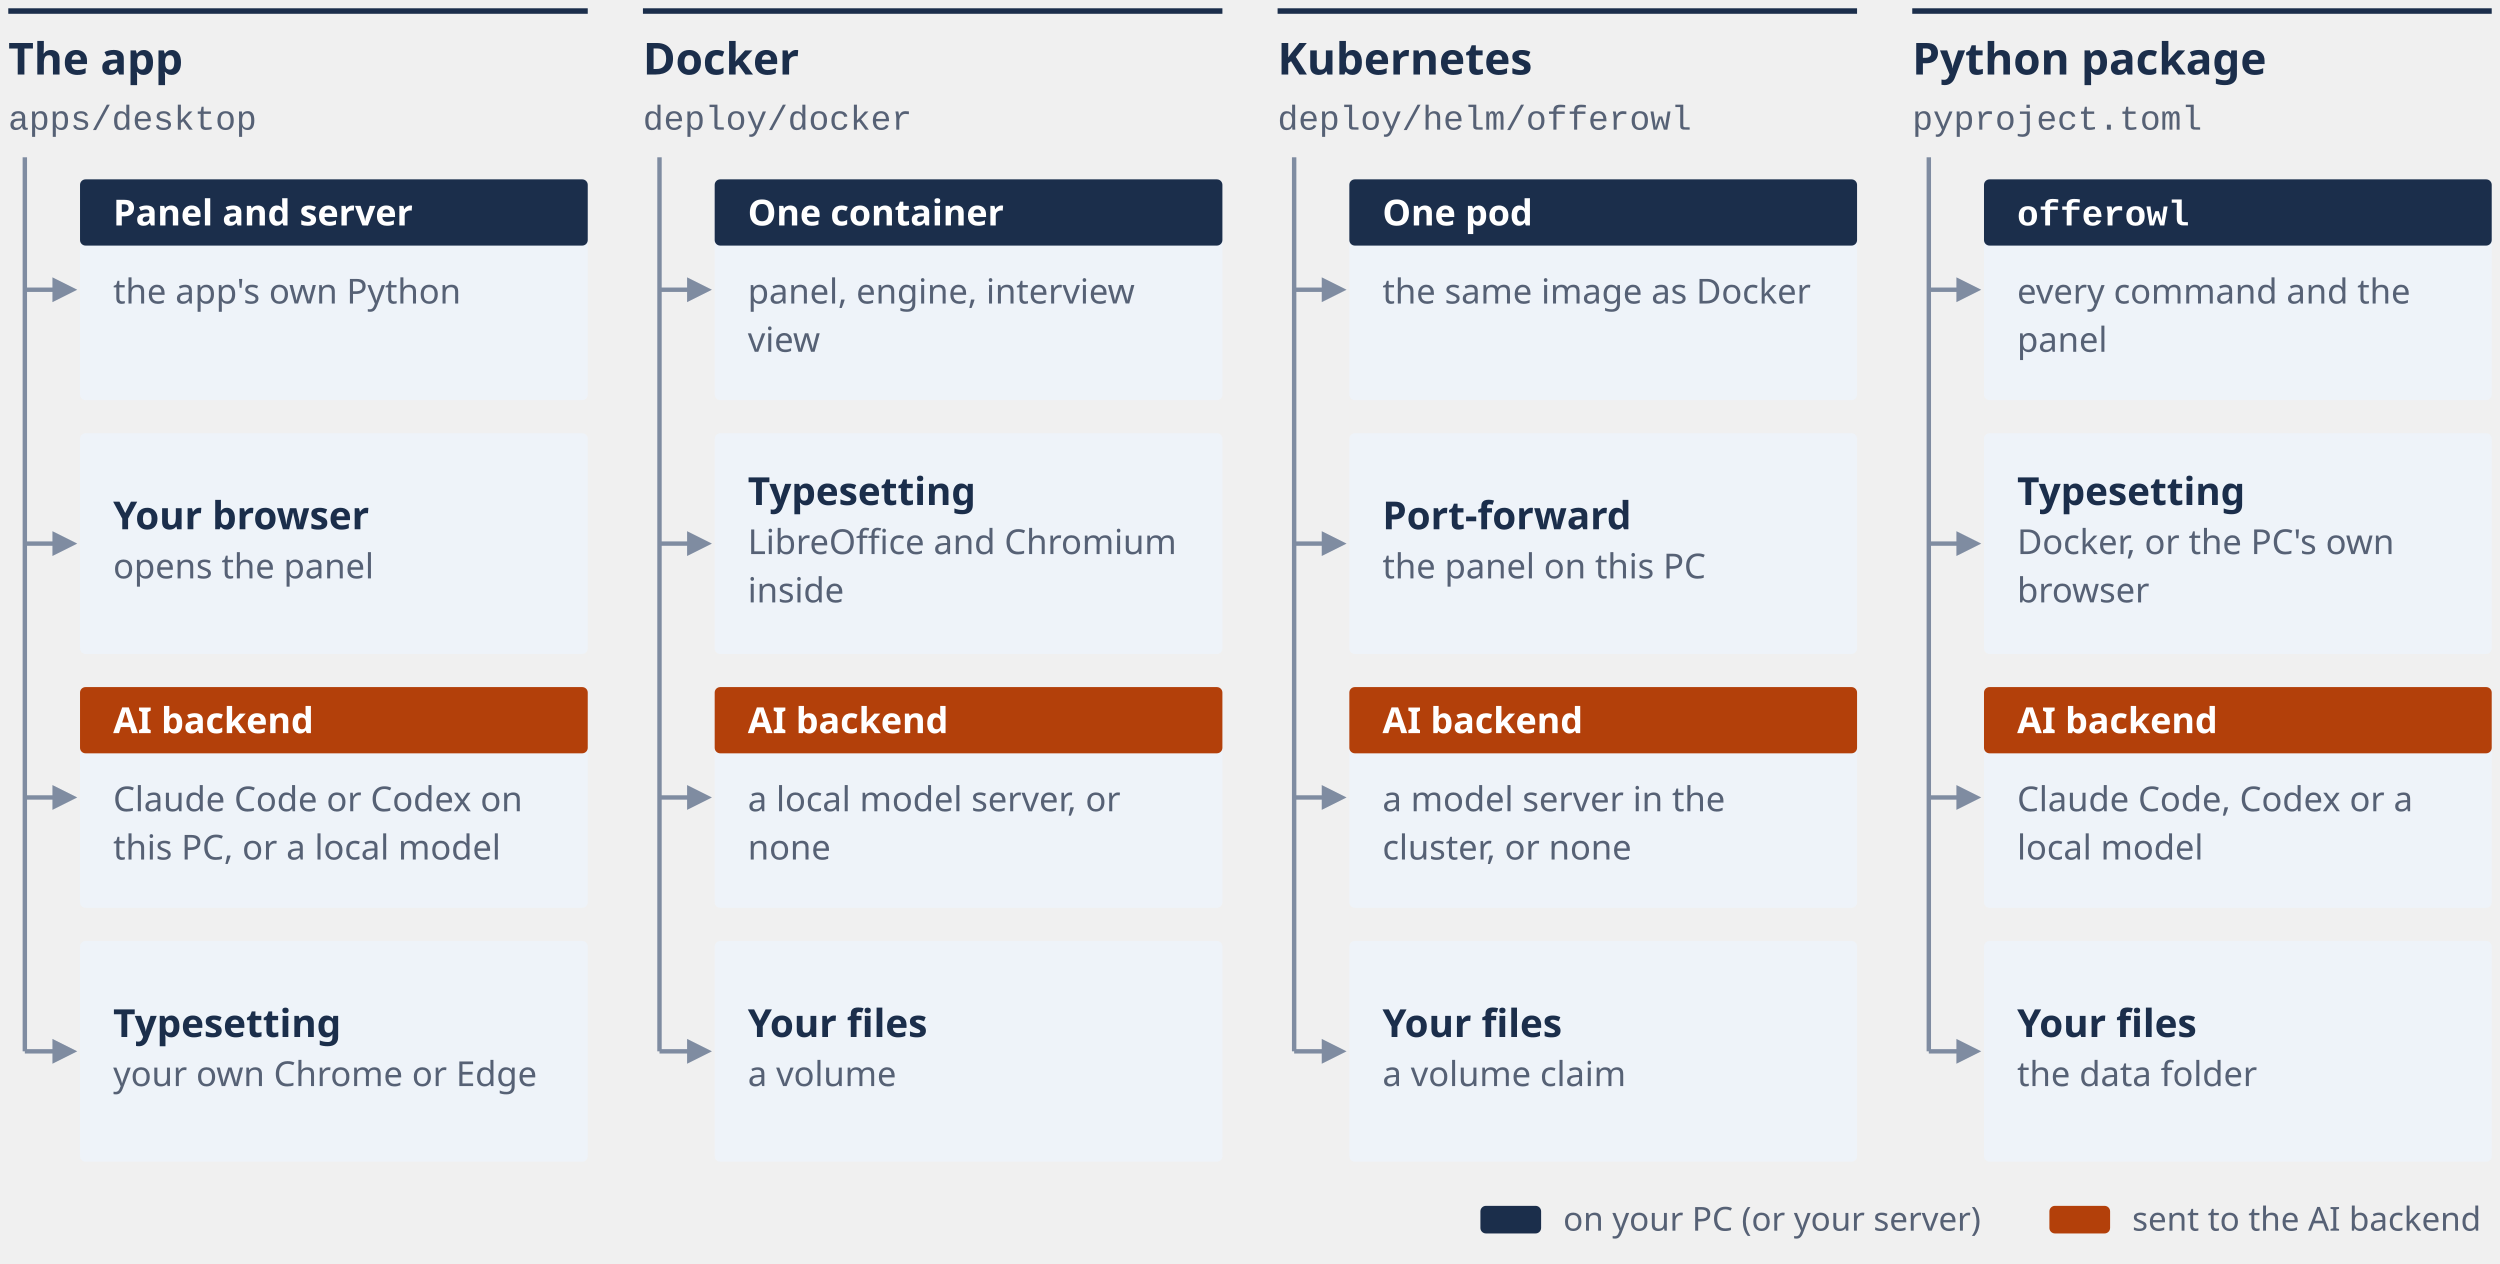
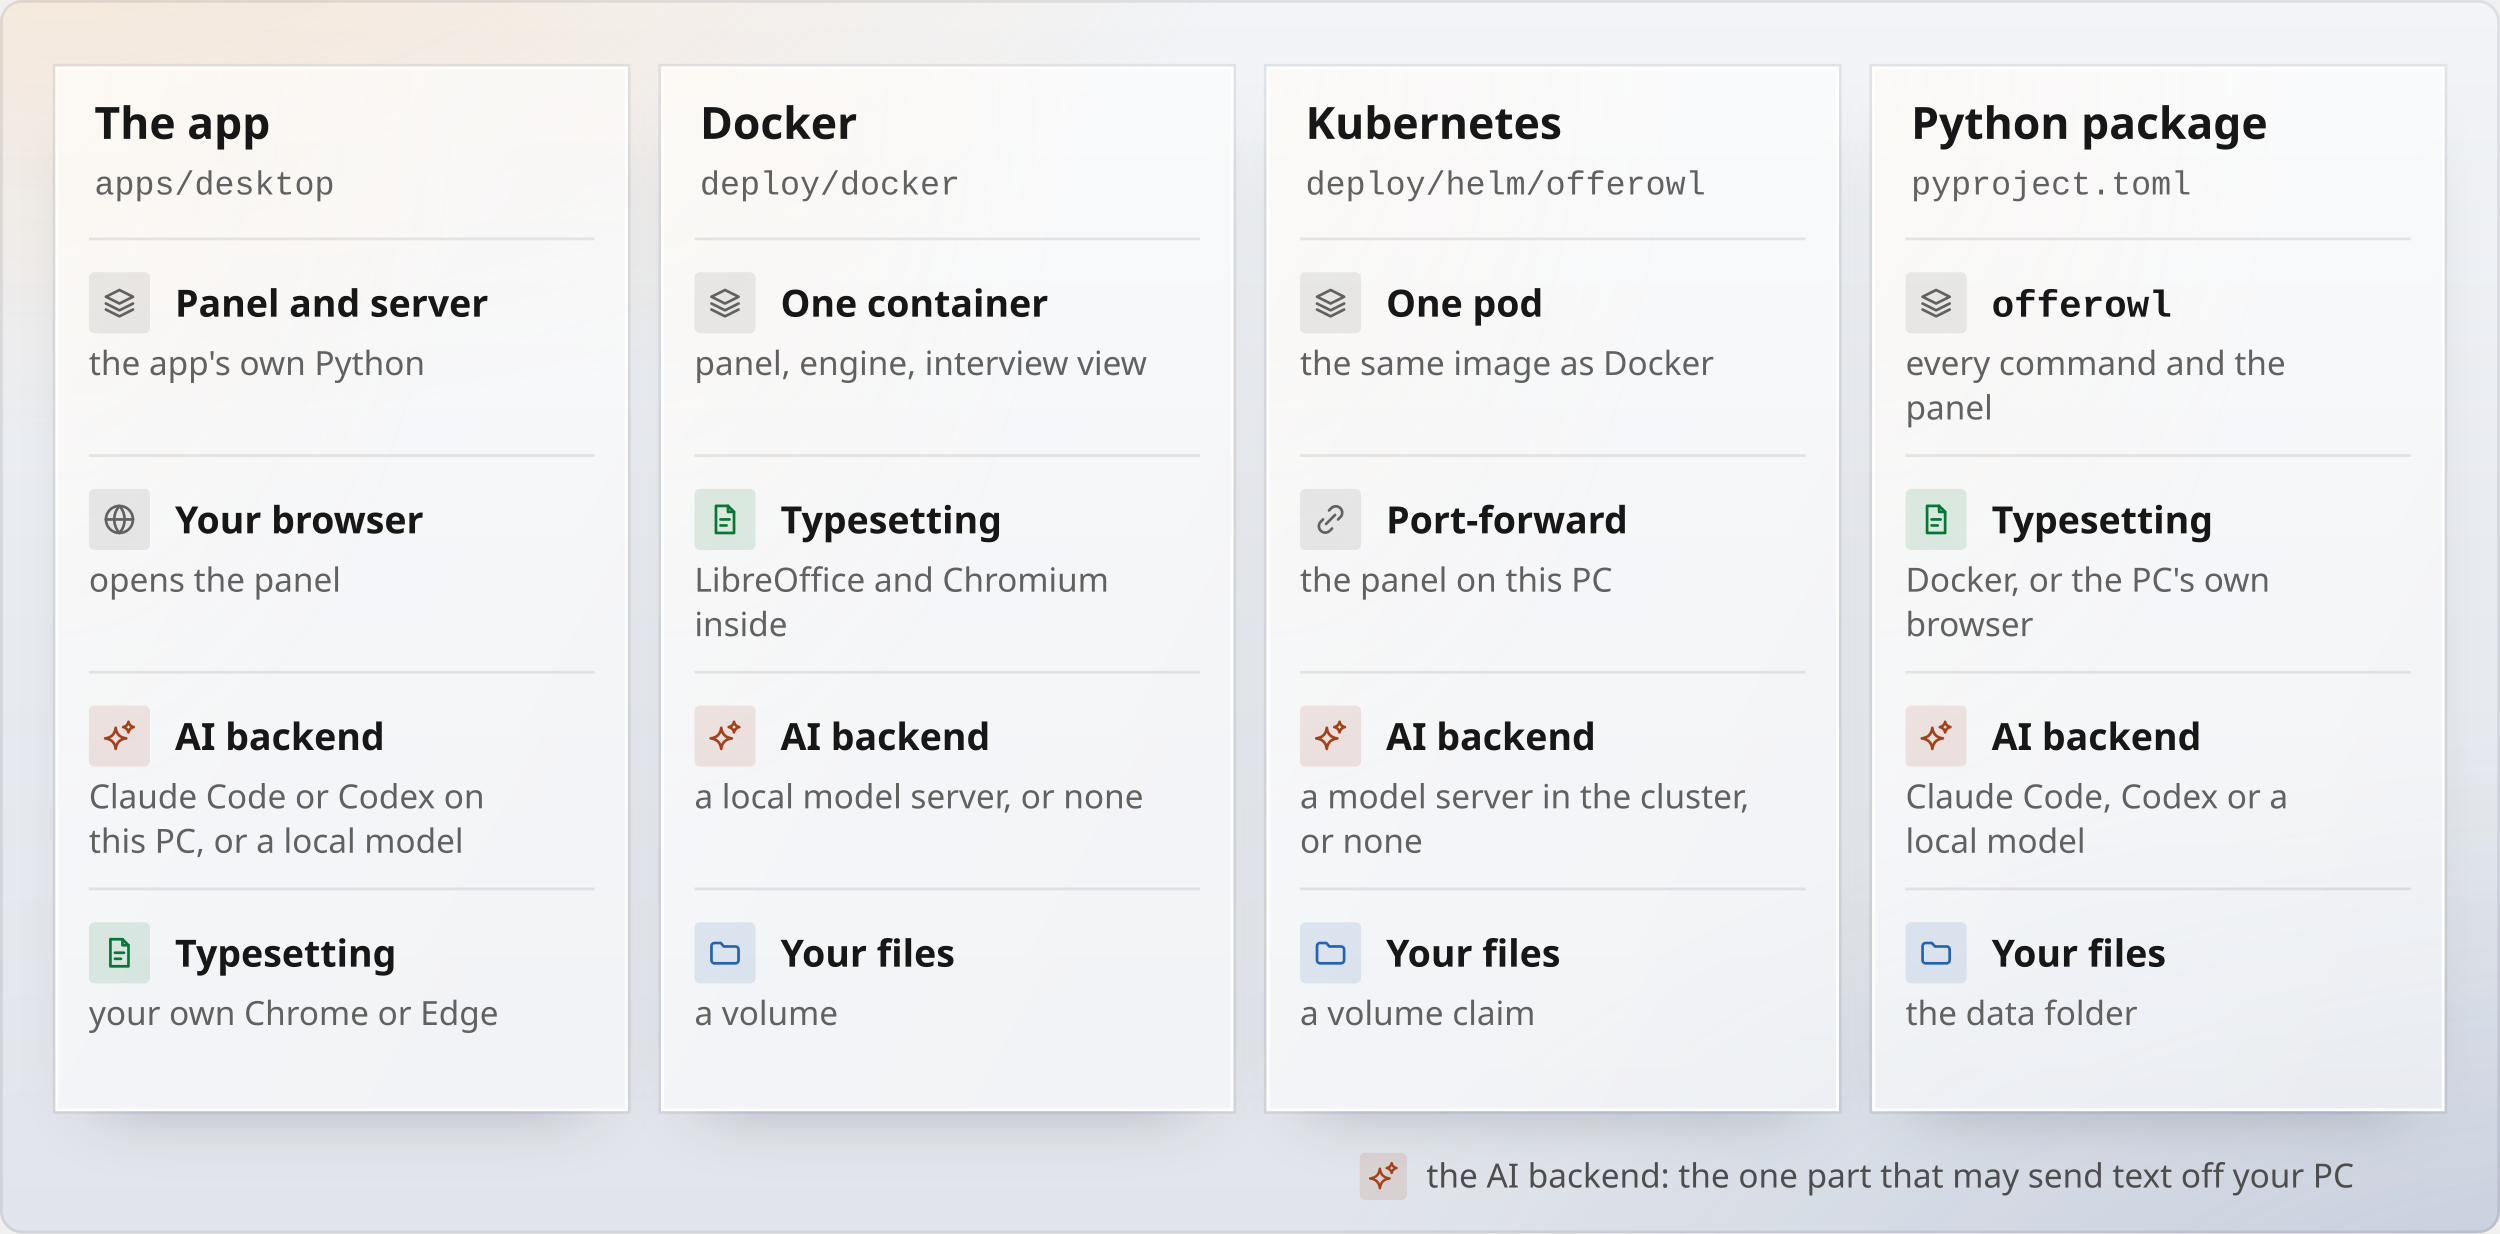
- <svg xmlns="http://www.w3.org/2000/svg" viewBox="-3 -3 906 458" width="906" height="458" font-family="Pretendard, -apple-system, BlinkMacSystemFont, 'Segoe UI', 'Noto Sans', Helvetica, Arial, sans-serif" role="img" aria-label="Four ways to run Offerowl. The app is one file that starts the panel and its server on your PC and typesets with the browser you already have. The container runs the panel, the engine, the interview view and the typesetting tools together, with a volume for your files. The Helm chart runs the same in one pod with a volume claim, reached by a port-forward. The Python package gives the offerowl command and the panel, and typesets with Docker or with the browser already on your PC">
-   <path d="M0,1 H210" fill="none" stroke="#1b2e4b" stroke-width="2" />
-   <text x="0.0" y="24.0" font-size="16" font-weight="700" fill="#1b2e4b" data-box="0.0,210.0">The app</text>
-   <text x="0.0" y="44.0" font-size="12.5" font-family="ui-monospace, SFMono-Regular, 'SF Mono', Menlo, Consolas, 'Liberation Mono', monospace" fill="#566175" data-box="0.0,210.0">apps/desktop</text>
-   <rect x="26.0" y="62.0" width="184.0" height="80.0" rx="2" fill="#eef3f9" />
-   <rect x="26.0" y="62.0" width="184.0" height="24.0" rx="2" fill="#1b2e4b" />
-   <text x="38.0" y="78.7" font-size="13" font-weight="600" fill="#ffffff" data-box="38.0,198.0">Panel and server</text>
-   <text x="38.0" y="107.0" font-size="12.5" fill="#566175" data-box="38.0,198.0">the app's own Python</text>
-   <path d="M6.0,102.0 L17.5,102.0" fill="none" stroke="#7f8ca1" stroke-width="1.6" stroke-linejoin="round" />
-   <path d="M25.0,102.0 L16.0,106.5 L16.0,97.5 Z" fill="#7f8ca1" />
-   <rect x="26.0" y="154.0" width="184.0" height="80.0" rx="2" fill="#eef3f9" />
-   <text x="38.0" y="188.8" font-size="14" font-weight="600" fill="#1b2e4b" data-box="38.0,198.0">Your browser</text>
-   <text x="38.0" y="206.6" font-size="12.5" fill="#566175" data-box="38.0,198.0">opens the panel</text>
-   <path d="M6.0,194.0 L17.5,194.0" fill="none" stroke="#7f8ca1" stroke-width="1.6" stroke-linejoin="round" />
-   <path d="M25.0,194.0 L16.0,198.5 L16.0,189.5 Z" fill="#7f8ca1" />
-   <rect x="26.0" y="246.0" width="184.0" height="80.0" rx="2" fill="#eef3f9" />
-   <rect x="26.0" y="246.0" width="184.0" height="24.0" rx="2" fill="#b3400a" />
-   <text x="38.0" y="262.7" font-size="13" font-weight="600" fill="#ffffff" data-box="38.0,198.0">AI backend</text>
-   <text x="38.0" y="291.0" font-size="12.5" fill="#566175" data-box="38.0,198.0">Claude Code or Codex on</text>
-   <text x="38.0" y="308.5" font-size="12.5" fill="#566175" data-box="38.0,198.0">this PC, or a local model</text>
-   <path d="M6.0,286.0 L17.5,286.0" fill="none" stroke="#7f8ca1" stroke-width="1.6" stroke-linejoin="round" />
-   <path d="M25.0,286.0 L16.0,290.5 L16.0,281.5 Z" fill="#7f8ca1" />
-   <rect x="26.0" y="338.0" width="184.0" height="80.0" rx="2" fill="#eef3f9" />
-   <text x="38.0" y="372.8" font-size="14" font-weight="600" fill="#1b2e4b" data-box="38.0,198.0">Typesetting</text>
-   <text x="38.0" y="390.6" font-size="12.5" fill="#566175" data-box="38.0,198.0">your own Chrome or Edge</text>
-   <path d="M6.0,378.0 L17.5,378.0" fill="none" stroke="#7f8ca1" stroke-width="1.6" stroke-linejoin="round" />
-   <path d="M25.0,378.0 L16.0,382.5 L16.0,373.5 Z" fill="#7f8ca1" />
-   <path d="M6,54 V378" fill="none" stroke="#7f8ca1" stroke-width="1.6" />
-   <path d="M230,1 H440" fill="none" stroke="#1b2e4b" stroke-width="2" />
-   <text x="230.0" y="24.0" font-size="16" font-weight="700" fill="#1b2e4b" data-box="230.0,440.0">Docker</text>
-   <text x="230.0" y="44.0" font-size="12.5" font-family="ui-monospace, SFMono-Regular, 'SF Mono', Menlo, Consolas, 'Liberation Mono', monospace" fill="#566175" data-box="230.0,440.0">deploy/docker</text>
-   <rect x="256.0" y="62.0" width="184.0" height="80.0" rx="2" fill="#eef3f9" />
-   <rect x="256.0" y="62.0" width="184.0" height="24.0" rx="2" fill="#1b2e4b" />
-   <text x="268.0" y="78.7" font-size="13" font-weight="600" fill="#ffffff" data-box="268.0,428.0">One container</text>
-   <text x="268.0" y="107.0" font-size="12.5" fill="#566175" data-box="268.0,428.0">panel, engine, interview</text>
-   <text x="268.0" y="124.5" font-size="12.5" fill="#566175" data-box="268.0,428.0">view</text>
-   <path d="M236.0,102.0 L247.5,102.0" fill="none" stroke="#7f8ca1" stroke-width="1.6" stroke-linejoin="round" />
-   <path d="M255.0,102.0 L246.0,106.5 L246.0,97.5 Z" fill="#7f8ca1" />
-   <rect x="256.0" y="154.0" width="184.0" height="80.0" rx="2" fill="#eef3f9" />
-   <text x="268.0" y="180.0" font-size="14" font-weight="600" fill="#1b2e4b" data-box="268.0,428.0">Typesetting</text>
-   <text x="268.0" y="197.8" font-size="12.5" fill="#566175" data-box="268.0,428.0">LibreOffice and Chromium</text>
-   <text x="268.0" y="215.3" font-size="12.5" fill="#566175" data-box="268.0,428.0">inside</text>
-   <path d="M236.0,194.0 L247.5,194.0" fill="none" stroke="#7f8ca1" stroke-width="1.6" stroke-linejoin="round" />
-   <path d="M255.0,194.0 L246.0,198.5 L246.0,189.5 Z" fill="#7f8ca1" />
-   <rect x="256.0" y="246.0" width="184.0" height="80.0" rx="2" fill="#eef3f9" />
-   <rect x="256.0" y="246.0" width="184.0" height="24.0" rx="2" fill="#b3400a" />
-   <text x="268.0" y="262.7" font-size="13" font-weight="600" fill="#ffffff" data-box="268.0,428.0">AI backend</text>
-   <text x="268.0" y="291.0" font-size="12.5" fill="#566175" data-box="268.0,428.0">a local model server, or</text>
-   <text x="268.0" y="308.5" font-size="12.5" fill="#566175" data-box="268.0,428.0">none</text>
-   <path d="M236.0,286.0 L247.5,286.0" fill="none" stroke="#7f8ca1" stroke-width="1.6" stroke-linejoin="round" />
-   <path d="M255.0,286.0 L246.0,290.5 L246.0,281.5 Z" fill="#7f8ca1" />
-   <rect x="256.0" y="338.0" width="184.0" height="80.0" rx="2" fill="#eef3f9" />
-   <text x="268.0" y="372.8" font-size="14" font-weight="600" fill="#1b2e4b" data-box="268.0,428.0">Your files</text>
-   <text x="268.0" y="390.6" font-size="12.5" fill="#566175" data-box="268.0,428.0">a volume</text>
-   <path d="M236.0,378.0 L247.5,378.0" fill="none" stroke="#7f8ca1" stroke-width="1.6" stroke-linejoin="round" />
-   <path d="M255.0,378.0 L246.0,382.5 L246.0,373.5 Z" fill="#7f8ca1" />
-   <path d="M236,54 V378" fill="none" stroke="#7f8ca1" stroke-width="1.6" />
-   <path d="M460,1 H670" fill="none" stroke="#1b2e4b" stroke-width="2" />
-   <text x="460.0" y="24.0" font-size="16" font-weight="700" fill="#1b2e4b" data-box="460.0,670.0">Kubernetes</text>
-   <text x="460.0" y="44.0" font-size="12.5" font-family="ui-monospace, SFMono-Regular, 'SF Mono', Menlo, Consolas, 'Liberation Mono', monospace" fill="#566175" data-box="460.0,670.0">deploy/helm/offerowl</text>
-   <rect x="486.0" y="62.0" width="184.0" height="80.0" rx="2" fill="#eef3f9" />
-   <rect x="486.0" y="62.0" width="184.0" height="24.0" rx="2" fill="#1b2e4b" />
-   <text x="498.0" y="78.7" font-size="13" font-weight="600" fill="#ffffff" data-box="498.0,658.0">One pod</text>
-   <text x="498.0" y="107.0" font-size="12.5" fill="#566175" data-box="498.0,658.0">the same image as Docker</text>
-   <path d="M466.0,102.0 L477.5,102.0" fill="none" stroke="#7f8ca1" stroke-width="1.6" stroke-linejoin="round" />
-   <path d="M485.0,102.0 L476.0,106.5 L476.0,97.5 Z" fill="#7f8ca1" />
-   <rect x="486.0" y="154.0" width="184.0" height="80.0" rx="2" fill="#eef3f9" />
-   <text x="498.0" y="188.8" font-size="14" font-weight="600" fill="#1b2e4b" data-box="498.0,658.0">Port-forward</text>
-   <text x="498.0" y="206.6" font-size="12.5" fill="#566175" data-box="498.0,658.0">the panel on this PC</text>
-   <path d="M466.0,194.0 L477.5,194.0" fill="none" stroke="#7f8ca1" stroke-width="1.6" stroke-linejoin="round" />
-   <path d="M485.0,194.0 L476.0,198.5 L476.0,189.5 Z" fill="#7f8ca1" />
-   <rect x="486.0" y="246.0" width="184.0" height="80.0" rx="2" fill="#eef3f9" />
-   <rect x="486.0" y="246.0" width="184.0" height="24.0" rx="2" fill="#b3400a" />
-   <text x="498.0" y="262.7" font-size="13" font-weight="600" fill="#ffffff" data-box="498.0,658.0">AI backend</text>
-   <text x="498.0" y="291.0" font-size="12.5" fill="#566175" data-box="498.0,658.0">a model server in the</text>
-   <text x="498.0" y="308.5" font-size="12.5" fill="#566175" data-box="498.0,658.0">cluster, or none</text>
-   <path d="M466.0,286.0 L477.5,286.0" fill="none" stroke="#7f8ca1" stroke-width="1.6" stroke-linejoin="round" />
-   <path d="M485.0,286.0 L476.0,290.5 L476.0,281.5 Z" fill="#7f8ca1" />
-   <rect x="486.0" y="338.0" width="184.0" height="80.0" rx="2" fill="#eef3f9" />
-   <text x="498.0" y="372.8" font-size="14" font-weight="600" fill="#1b2e4b" data-box="498.0,658.0">Your files</text>
-   <text x="498.0" y="390.6" font-size="12.5" fill="#566175" data-box="498.0,658.0">a volume claim</text>
-   <path d="M466.0,378.0 L477.5,378.0" fill="none" stroke="#7f8ca1" stroke-width="1.6" stroke-linejoin="round" />
-   <path d="M485.0,378.0 L476.0,382.5 L476.0,373.5 Z" fill="#7f8ca1" />
-   <path d="M466,54 V378" fill="none" stroke="#7f8ca1" stroke-width="1.6" />
-   <path d="M690,1 H900" fill="none" stroke="#1b2e4b" stroke-width="2" />
-   <text x="690.0" y="24.0" font-size="16" font-weight="700" fill="#1b2e4b" data-box="690.0,900.0">Python package</text>
-   <text x="690.0" y="44.0" font-size="12.5" font-family="ui-monospace, SFMono-Regular, 'SF Mono', Menlo, Consolas, 'Liberation Mono', monospace" fill="#566175" data-box="690.0,900.0">pyproject.toml</text>
-   <rect x="716.0" y="62.0" width="184.0" height="80.0" rx="2" fill="#eef3f9" />
-   <rect x="716.0" y="62.0" width="184.0" height="24.0" rx="2" fill="#1b2e4b" />
-   <text x="728.0" y="78.7" font-size="13" font-weight="600" font-family="ui-monospace, SFMono-Regular, 'SF Mono', Menlo, Consolas, 'Liberation Mono', monospace" fill="#ffffff" data-box="728.0,888.0">offerowl</text>
-   <text x="728.0" y="107.0" font-size="12.5" fill="#566175" data-box="728.0,888.0">every command and the</text>
-   <text x="728.0" y="124.5" font-size="12.5" fill="#566175" data-box="728.0,888.0">panel</text>
-   <path d="M696.0,102.0 L707.5,102.0" fill="none" stroke="#7f8ca1" stroke-width="1.6" stroke-linejoin="round" />
-   <path d="M715.0,102.0 L706.0,106.5 L706.0,97.5 Z" fill="#7f8ca1" />
-   <rect x="716.0" y="154.0" width="184.0" height="80.0" rx="2" fill="#eef3f9" />
-   <text x="728.0" y="180.0" font-size="14" font-weight="600" fill="#1b2e4b" data-box="728.0,888.0">Typesetting</text>
-   <text x="728.0" y="197.8" font-size="12.5" fill="#566175" data-box="728.0,888.0">Docker, or the PC's own</text>
-   <text x="728.0" y="215.3" font-size="12.5" fill="#566175" data-box="728.0,888.0">browser</text>
-   <path d="M696.0,194.0 L707.5,194.0" fill="none" stroke="#7f8ca1" stroke-width="1.6" stroke-linejoin="round" />
-   <path d="M715.0,194.0 L706.0,198.5 L706.0,189.5 Z" fill="#7f8ca1" />
-   <rect x="716.0" y="246.0" width="184.0" height="80.0" rx="2" fill="#eef3f9" />
-   <rect x="716.0" y="246.0" width="184.0" height="24.0" rx="2" fill="#b3400a" />
-   <text x="728.0" y="262.7" font-size="13" font-weight="600" fill="#ffffff" data-box="728.0,888.0">AI backend</text>
-   <text x="728.0" y="291.0" font-size="12.5" fill="#566175" data-box="728.0,888.0">Claude Code, Codex or a</text>
-   <text x="728.0" y="308.5" font-size="12.5" fill="#566175" data-box="728.0,888.0">local model</text>
-   <path d="M696.0,286.0 L707.5,286.0" fill="none" stroke="#7f8ca1" stroke-width="1.6" stroke-linejoin="round" />
-   <path d="M715.0,286.0 L706.0,290.5 L706.0,281.5 Z" fill="#7f8ca1" />
-   <rect x="716.0" y="338.0" width="184.0" height="80.0" rx="2" fill="#eef3f9" />
-   <text x="728.0" y="372.8" font-size="14" font-weight="600" fill="#1b2e4b" data-box="728.0,888.0">Your files</text>
-   <text x="728.0" y="390.6" font-size="12.5" fill="#566175" data-box="728.0,888.0">the data folder</text>
-   <path d="M696.0,378.0 L707.5,378.0" fill="none" stroke="#7f8ca1" stroke-width="1.6" stroke-linejoin="round" />
-   <path d="M715.0,378.0 L706.0,382.5 L706.0,373.5 Z" fill="#7f8ca1" />
-   <path d="M696,54 V378" fill="none" stroke="#7f8ca1" stroke-width="1.6" />
-   <rect x="533.5" y="434.0" width="22.0" height="10.0" rx="2" fill="#1b2e4b" />
-   <text x="563.5" y="443.0" font-size="12" fill="#566175" data-box="563.5,900.0">on your PC (or your server)</text>
-   <rect x="739.7" y="434.0" width="22.0" height="10.0" rx="2" fill="#b3400a" />
-   <text x="769.7" y="443.0" font-size="12" fill="#566175" data-box="769.7,900.0">sent to the AI backend</text>
+ <svg xmlns="http://www.w3.org/2000/svg" viewBox="0 0 900 444" width="900" height="444" font-family="Pretendard, -apple-system, BlinkMacSystemFont, 'Segoe UI', 'Noto Sans', Helvetica, Arial, sans-serif" role="img" aria-label="Four ways to run Offerowl. The app is one file that starts the panel and its server on your PC and typesets with the browser you already have. The container runs the panel, the engine, the interview view and the typesetting tools together, with a volume for your files. The Helm chart runs the same in one pod with a volume claim, reached by a port-forward. The Python package gives the offerowl command and the panel, and typesets with Docker or with the browser already on your PC">
+   <defs>
+     <linearGradient id="desk" x1="0" y1="0" x2="0" y2="1">
+       <stop offset="0" stop-color="#f2f4f7" />
+       <stop offset=".46" stop-color="#e8ebf0" />
+       <stop offset="1" stop-color="#e1e5eb" />
+     </linearGradient>
+     <radialGradient id="lamp" cx=".03" cy="-.12" r=".74">
+       <stop offset="0" stop-color="#ffc88a" stop-opacity="0.32" />
+       <stop offset=".64" stop-color="#ffc88a" stop-opacity="0" />
+     </radialGradient>
+     <radialGradient id="shade" cx="1.06" cy="1.14" r=".88">
+       <stop offset="0" stop-color="#425c94" stop-opacity="0.2" />
+       <stop offset=".62" stop-color="#425c94" stop-opacity="0" />
+     </radialGradient>
+     <linearGradient id="sheen" x1="0" y1="0" x2="1" y2="1">
+       <stop offset="0" stop-color="#ffffff" stop-opacity="0.5" />
+       <stop offset=".55" stop-color="#ffffff" stop-opacity="0.08" />
+       <stop offset="1" stop-color="#ffffff" stop-opacity="0" />
+     </linearGradient>
+     <radialGradient id="lampbox" cx="0" cy="0" r="1.3">
+       <stop offset="0" stop-color="#ffbe6e" stop-opacity="0.075" />
+       <stop offset=".55" stop-color="#ffbe6e" stop-opacity="0" />
+     </radialGradient>
+     <linearGradient id="rainbow" x1="0" y1="0" x2="1" y2=".18">
+       <stop offset="0.000" stop-color="#ff4d6d" />
+       <stop offset="0.143" stop-color="#ffb347" />
+       <stop offset="0.286" stop-color="#f2e14c" />
+       <stop offset="0.429" stop-color="#4cd97b" />
+       <stop offset="0.571" stop-color="#4cc9f0" />
+       <stop offset="0.714" stop-color="#7b61ff" />
+       <stop offset="0.857" stop-color="#e84cf0" />
+       <stop offset="1.000" stop-color="#ff4d6d" />
+     </linearGradient>
+     <filter id="soft" filterUnits="userSpaceOnUse" x="0" y="0" width="900" height="444">
+       <feGaussianBlur stdDeviation="13" />
+     </filter>
+     <filter id="sheet" x="-20%" y="-20%" width="150%" height="170%">
+       <feGaussianBlur in="SourceAlpha" stdDeviation="4" />
+       <feOffset dx="3" dy="5" result="b" />
+       <feFlood flood-color="#281e0f" flood-opacity="0.16" />
+       <feComposite in2="b" operator="in" />
+       <feMerge>
+         <feMergeNode />
+         <feMergeNode in="SourceGraphic" />
+       </feMerge>
+     </filter>
+     <clipPath id="o1">
+       <path clip-rule="evenodd" d="M-40,-40 H940 V484 H-40 Z M20.0,24.0 H226.0 V400.0 H20.0 Z" />
+     </clipPath>
+     <clipPath id="i1">
+       <path d="M20.0,24.0 H226.0 V400.0 H20.0 Z" />
+     </clipPath>
+     <clipPath id="o2">
+       <path clip-rule="evenodd" d="M-40,-40 H940 V484 H-40 Z M238.0,24.0 H444.0 V400.0 H238.0 Z" />
+     </clipPath>
+     <clipPath id="i2">
+       <path d="M238.0,24.0 H444.0 V400.0 H238.0 Z" />
+     </clipPath>
+     <clipPath id="o3">
+       <path clip-rule="evenodd" d="M-40,-40 H940 V484 H-40 Z M456.0,24.0 H662.0 V400.0 H456.0 Z" />
+     </clipPath>
+     <clipPath id="i3">
+       <path d="M456.0,24.0 H662.0 V400.0 H456.0 Z" />
+     </clipPath>
+     <clipPath id="o4">
+       <path clip-rule="evenodd" d="M-40,-40 H940 V484 H-40 Z M674.0,24.0 H880.0 V400.0 H674.0 Z" />
+     </clipPath>
+     <clipPath id="i4">
+       <path d="M674.0,24.0 H880.0 V400.0 H674.0 Z" />
+     </clipPath>
+   </defs>
+   <rect width="900" height="444" rx="8" fill="url(#desk)" />
+   <rect width="900" height="444" rx="8" fill="url(#lamp)" />
+   <rect width="900" height="444" rx="8" fill="url(#shade)" />
+   <g clip-path="url(#o1)">
+     <rect x="36.0" y="52.0" width="174.0" height="344.0" fill="#1e2434" fill-opacity="0.3" filter="url(#soft)" />
+     <path d="M20.0,24.0 H226.0 V400.0 H20.0 Z" fill="none" stroke="#1e2434" stroke-opacity="0.08" stroke-width="2" />
+   </g>
+   <path d="M20.0,24.0 H226.0 V400.0 H20.0 Z" fill="#ffffff" fill-opacity="0.5" />
+   <path d="M20.0,24.0 H226.0 V400.0 H20.0 Z" fill="url(#lampbox)" />
+   <path d="M20.0,24.0 H226.0 V400.0 H20.0 Z" fill="url(#sheen)" />
+   <path d="M20.0,24.0 H226.0 V400.0 H20.0 Z" fill="none" stroke="#ffffff" stroke-opacity="0.85" stroke-width="2" clip-path="url(#i1)" />
+   <text x="34.0" y="50.0" font-size="16" font-weight="600" fill="#171717" data-box="34.0,214.0">The app</text>
+   <text x="34.0" y="70.0" font-size="12" font-family="ui-monospace, SFMono-Regular, 'SF Mono', Menlo, Consolas, 'Liberation Mono', monospace" class="m" fill="#616161" data-box="34.0,214.0">apps/desktop</text>
+   <path d="M32.0,86.0 H214.0" fill="none" stroke="#1e2434" stroke-opacity="0.1" stroke-width="1" />
+   <rect x="32.0" y="98.0" width="22.0" height="22.0" rx="2" fill="#616161" fill-opacity="0.12" />
+   <g transform="translate(36.5,102.5) scale(0.5417)" fill="none" stroke="#616161" stroke-width="1.8" stroke-linecap="round" stroke-linejoin="round">
+     <path d="M12 3.5 21 8l-9 4.5L3 8z" />
+     <path d="m3 12.5 9 4.5 9-4.5M3 16.5 12 21l9-4.5" />
+   </g>
+   <text x="63.0" y="114.0" font-size="13.5" font-weight="600" fill="#171717" data-box="63.0,214.0">Panel and server</text>
+   <text x="32.0" y="135.0" font-size="12" fill="#616161" data-box="32.0,214.0">the app's own Python</text>
+   <path d="M32.0,164.0 H214.0" fill="none" stroke="#1e2434" stroke-opacity="0.1" stroke-width="1" />
+   <rect x="32.0" y="176.0" width="22.0" height="22.0" rx="2" fill="#616161" fill-opacity="0.12" />
+   <g transform="translate(36.5,180.5) scale(0.5417)" fill="none" stroke="#616161" stroke-width="1.8" stroke-linecap="round" stroke-linejoin="round">
+     <circle cx="12" cy="12" r="9" />
+     <path d="M3 12h18M12 3a13.5 13.5 0 0 1 0 18M12 3a13.5 13.5 0 0 0 0 18" />
+   </g>
+   <text x="63.0" y="192.0" font-size="13.5" font-weight="600" fill="#171717" data-box="63.0,214.0">Your browser</text>
+   <text x="32.0" y="213.0" font-size="12" fill="#616161" data-box="32.0,214.0">opens the panel</text>
+   <path d="M32.0,242.0 H214.0" fill="none" stroke="#1e2434" stroke-opacity="0.1" stroke-width="1" />
+   <rect x="32.0" y="254.0" width="22.0" height="22.0" rx="2" fill="#a0421c" fill-opacity="0.12" />
+   <g transform="translate(36.5,258.5) scale(0.5417)" fill="none" stroke="#a0421c" stroke-width="1.8" stroke-linecap="round" stroke-linejoin="round">
+     <path d="M9.5 6.5c.55 4.2 2.8 6.45 7 7c-4.2.55-6.45 2.8-7 7c-.55-4.2-2.8-6.45-7-7c4.2-.55 6.45-2.8 7-7z" />
+     <path d="M18 2.5c.35 1.85 1.65 3.15 3.5 3.5c-1.85.35-3.15 1.65-3.5 3.5c-.35-1.85-1.65-3.15-3.5-3.5c1.85-.35 3.15-1.65 3.5-3.5z" />
+   </g>
+   <text x="63.0" y="270.0" font-size="13.5" font-weight="600" fill="#171717" data-box="63.0,214.0">AI backend</text>
+   <text x="32.0" y="291.0" font-size="12" fill="#616161" data-box="32.0,214.0">Claude Code or Codex on</text>
+   <text x="32.0" y="307.0" font-size="12" fill="#616161" data-box="32.0,214.0">this PC, or a local model</text>
+   <path d="M32.0,320.0 H214.0" fill="none" stroke="#1e2434" stroke-opacity="0.1" stroke-width="1" />
+   <rect x="32.0" y="332.0" width="22.0" height="22.0" rx="2" fill="#087736" fill-opacity="0.12" />
+   <g transform="translate(36.5,336.5) scale(0.5417)" fill="none" stroke="#087736" stroke-width="1.8" stroke-linecap="round" stroke-linejoin="round">
+     <path d="M6 3h8l4 4v14H6z" />
+     <path d="M14 3v4h4M9 12h6M9 16h4" />
+   </g>
+   <text x="63.0" y="348.0" font-size="13.5" font-weight="600" fill="#171717" data-box="63.0,214.0">Typesetting</text>
+   <text x="32.0" y="369.0" font-size="12" fill="#616161" data-box="32.0,214.0">your own Chrome or Edge</text>
+   <g clip-path="url(#o2)">
+     <rect x="254.0" y="52.0" width="174.0" height="344.0" fill="#1e2434" fill-opacity="0.3" filter="url(#soft)" />
+     <path d="M238.0,24.0 H444.0 V400.0 H238.0 Z" fill="none" stroke="#1e2434" stroke-opacity="0.08" stroke-width="2" />
+   </g>
+   <path d="M238.0,24.0 H444.0 V400.0 H238.0 Z" fill="#ffffff" fill-opacity="0.5" />
+   <path d="M238.0,24.0 H444.0 V400.0 H238.0 Z" fill="url(#lampbox)" />
+   <path d="M238.0,24.0 H444.0 V400.0 H238.0 Z" fill="url(#sheen)" />
+   <path d="M238.0,24.0 H444.0 V400.0 H238.0 Z" fill="none" stroke="#ffffff" stroke-opacity="0.85" stroke-width="2" clip-path="url(#i2)" />
+   <text x="252.0" y="50.0" font-size="16" font-weight="600" fill="#171717" data-box="252.0,432.0">Docker</text>
+   <text x="252.0" y="70.0" font-size="12" font-family="ui-monospace, SFMono-Regular, 'SF Mono', Menlo, Consolas, 'Liberation Mono', monospace" class="m" fill="#616161" data-box="252.0,432.0">deploy/docker</text>
+   <path d="M250.0,86.0 H432.0" fill="none" stroke="#1e2434" stroke-opacity="0.1" stroke-width="1" />
+   <rect x="250.0" y="98.0" width="22.0" height="22.0" rx="2" fill="#616161" fill-opacity="0.12" />
+   <g transform="translate(254.5,102.5) scale(0.5417)" fill="none" stroke="#616161" stroke-width="1.8" stroke-linecap="round" stroke-linejoin="round">
+     <path d="M12 3.5 21 8l-9 4.5L3 8z" />
+     <path d="m3 12.5 9 4.5 9-4.5M3 16.5 12 21l9-4.5" />
+   </g>
+   <text x="281.0" y="114.0" font-size="13.5" font-weight="600" fill="#171717" data-box="281.0,432.0">One container</text>
+   <text x="250.0" y="135.0" font-size="12" fill="#616161" data-box="250.0,432.0">panel, engine, interview view</text>
+   <path d="M250.0,164.0 H432.0" fill="none" stroke="#1e2434" stroke-opacity="0.1" stroke-width="1" />
+   <rect x="250.0" y="176.0" width="22.0" height="22.0" rx="2" fill="#087736" fill-opacity="0.12" />
+   <g transform="translate(254.5,180.5) scale(0.5417)" fill="none" stroke="#087736" stroke-width="1.8" stroke-linecap="round" stroke-linejoin="round">
+     <path d="M6 3h8l4 4v14H6z" />
+     <path d="M14 3v4h4M9 12h6M9 16h4" />
+   </g>
+   <text x="281.0" y="192.0" font-size="13.5" font-weight="600" fill="#171717" data-box="281.0,432.0">Typesetting</text>
+   <text x="250.0" y="213.0" font-size="12" fill="#616161" data-box="250.0,432.0">LibreOffice and Chromium</text>
+   <text x="250.0" y="229.0" font-size="12" fill="#616161" data-box="250.0,432.0">inside</text>
+   <path d="M250.0,242.0 H432.0" fill="none" stroke="#1e2434" stroke-opacity="0.1" stroke-width="1" />
+   <rect x="250.0" y="254.0" width="22.0" height="22.0" rx="2" fill="#a0421c" fill-opacity="0.12" />
+   <g transform="translate(254.5,258.5) scale(0.5417)" fill="none" stroke="#a0421c" stroke-width="1.8" stroke-linecap="round" stroke-linejoin="round">
+     <path d="M9.5 6.5c.55 4.2 2.8 6.45 7 7c-4.2.55-6.45 2.8-7 7c-.55-4.2-2.8-6.45-7-7c4.2-.55 6.45-2.8 7-7z" />
+     <path d="M18 2.5c.35 1.85 1.65 3.15 3.5 3.5c-1.85.35-3.15 1.65-3.5 3.5c-.35-1.85-1.65-3.15-3.5-3.5c1.85-.35 3.15-1.65 3.5-3.5z" />
+   </g>
+   <text x="281.0" y="270.0" font-size="13.5" font-weight="600" fill="#171717" data-box="281.0,432.0">AI backend</text>
+   <text x="250.0" y="291.0" font-size="12" fill="#616161" data-box="250.0,432.0">a local model server, or none</text>
+   <path d="M250.0,320.0 H432.0" fill="none" stroke="#1e2434" stroke-opacity="0.1" stroke-width="1" />
+   <rect x="250.0" y="332.0" width="22.0" height="22.0" rx="2" fill="#2663ae" fill-opacity="0.12" />
+   <g transform="translate(254.5,336.5) scale(0.5417)" fill="none" stroke="#2663ae" stroke-width="1.8" stroke-linecap="round" stroke-linejoin="round">
+     <path d="M3 7.5A2 2 0 0 1 5 5.5h4.2l2 2.3H19a2 2 0 0 1 2 2V17a2 2 0 0 1-2 2H5a2 2 0 0 1-2-2z" />
+   </g>
+   <text x="281.0" y="348.0" font-size="13.5" font-weight="600" fill="#171717" data-box="281.0,432.0">Your files</text>
+   <text x="250.0" y="369.0" font-size="12" fill="#616161" data-box="250.0,432.0">a volume</text>
+   <g clip-path="url(#o3)">
+     <rect x="472.0" y="52.0" width="174.0" height="344.0" fill="#1e2434" fill-opacity="0.3" filter="url(#soft)" />
+     <path d="M456.0,24.0 H662.0 V400.0 H456.0 Z" fill="none" stroke="#1e2434" stroke-opacity="0.08" stroke-width="2" />
+   </g>
+   <path d="M456.0,24.0 H662.0 V400.0 H456.0 Z" fill="#ffffff" fill-opacity="0.5" />
+   <path d="M456.0,24.0 H662.0 V400.0 H456.0 Z" fill="url(#lampbox)" />
+   <path d="M456.0,24.0 H662.0 V400.0 H456.0 Z" fill="url(#sheen)" />
+   <path d="M456.0,24.0 H662.0 V400.0 H456.0 Z" fill="none" stroke="#ffffff" stroke-opacity="0.85" stroke-width="2" clip-path="url(#i3)" />
+   <text x="470.0" y="50.0" font-size="16" font-weight="600" fill="#171717" data-box="470.0,650.0">Kubernetes</text>
+   <text x="470.0" y="70.0" font-size="12" font-family="ui-monospace, SFMono-Regular, 'SF Mono', Menlo, Consolas, 'Liberation Mono', monospace" class="m" fill="#616161" data-box="470.0,650.0">deploy/helm/offerowl</text>
+   <path d="M468.0,86.0 H650.0" fill="none" stroke="#1e2434" stroke-opacity="0.1" stroke-width="1" />
+   <rect x="468.0" y="98.0" width="22.0" height="22.0" rx="2" fill="#616161" fill-opacity="0.12" />
+   <g transform="translate(472.5,102.5) scale(0.5417)" fill="none" stroke="#616161" stroke-width="1.8" stroke-linecap="round" stroke-linejoin="round">
+     <path d="M12 3.5 21 8l-9 4.5L3 8z" />
+     <path d="m3 12.5 9 4.5 9-4.5M3 16.5 12 21l9-4.5" />
+   </g>
+   <text x="499.0" y="114.0" font-size="13.5" font-weight="600" fill="#171717" data-box="499.0,650.0">One pod</text>
+   <text x="468.0" y="135.0" font-size="12" fill="#616161" data-box="468.0,650.0">the same image as Docker</text>
+   <path d="M468.0,164.0 H650.0" fill="none" stroke="#1e2434" stroke-opacity="0.1" stroke-width="1" />
+   <rect x="468.0" y="176.0" width="22.0" height="22.0" rx="2" fill="#616161" fill-opacity="0.12" />
+   <g transform="translate(472.5,180.5) scale(0.5417)" fill="none" stroke="#616161" stroke-width="1.8" stroke-linecap="round" stroke-linejoin="round">
+     <path d="M9 15l6-6" />
+     <path d="M11 6l1.5-1.5a4.2 4.2 0 0 1 6 6L17 12" />
+     <path d="M13 18l-1.5 1.5a4.2 4.2 0 0 1-6-6L7 12" />
+   </g>
+   <text x="499.0" y="192.0" font-size="13.5" font-weight="600" fill="#171717" data-box="499.0,650.0">Port-forward</text>
+   <text x="468.0" y="213.0" font-size="12" fill="#616161" data-box="468.0,650.0">the panel on this PC</text>
+   <path d="M468.0,242.0 H650.0" fill="none" stroke="#1e2434" stroke-opacity="0.1" stroke-width="1" />
+   <rect x="468.0" y="254.0" width="22.0" height="22.0" rx="2" fill="#a0421c" fill-opacity="0.12" />
+   <g transform="translate(472.5,258.5) scale(0.5417)" fill="none" stroke="#a0421c" stroke-width="1.8" stroke-linecap="round" stroke-linejoin="round">
+     <path d="M9.5 6.5c.55 4.2 2.8 6.45 7 7c-4.2.55-6.45 2.8-7 7c-.55-4.2-2.8-6.45-7-7c4.2-.55 6.45-2.8 7-7z" />
+     <path d="M18 2.5c.35 1.85 1.65 3.15 3.5 3.5c-1.85.35-3.15 1.65-3.5 3.5c-.35-1.85-1.65-3.15-3.5-3.5c1.85-.35 3.15-1.65 3.5-3.5z" />
+   </g>
+   <text x="499.0" y="270.0" font-size="13.5" font-weight="600" fill="#171717" data-box="499.0,650.0">AI backend</text>
+   <text x="468.0" y="291.0" font-size="12" fill="#616161" data-box="468.0,650.0">a model server in the cluster,</text>
+   <text x="468.0" y="307.0" font-size="12" fill="#616161" data-box="468.0,650.0">or none</text>
+   <path d="M468.0,320.0 H650.0" fill="none" stroke="#1e2434" stroke-opacity="0.1" stroke-width="1" />
+   <rect x="468.0" y="332.0" width="22.0" height="22.0" rx="2" fill="#2663ae" fill-opacity="0.12" />
+   <g transform="translate(472.5,336.5) scale(0.5417)" fill="none" stroke="#2663ae" stroke-width="1.8" stroke-linecap="round" stroke-linejoin="round">
+     <path d="M3 7.5A2 2 0 0 1 5 5.5h4.2l2 2.3H19a2 2 0 0 1 2 2V17a2 2 0 0 1-2 2H5a2 2 0 0 1-2-2z" />
+   </g>
+   <text x="499.0" y="348.0" font-size="13.5" font-weight="600" fill="#171717" data-box="499.0,650.0">Your files</text>
+   <text x="468.0" y="369.0" font-size="12" fill="#616161" data-box="468.0,650.0">a volume claim</text>
+   <g clip-path="url(#o4)">
+     <rect x="690.0" y="52.0" width="174.0" height="344.0" fill="#1e2434" fill-opacity="0.3" filter="url(#soft)" />
+     <path d="M674.0,24.0 H880.0 V400.0 H674.0 Z" fill="none" stroke="#1e2434" stroke-opacity="0.08" stroke-width="2" />
+   </g>
+   <path d="M674.0,24.0 H880.0 V400.0 H674.0 Z" fill="#ffffff" fill-opacity="0.5" />
+   <path d="M674.0,24.0 H880.0 V400.0 H674.0 Z" fill="url(#lampbox)" />
+   <path d="M674.0,24.0 H880.0 V400.0 H674.0 Z" fill="url(#sheen)" />
+   <path d="M674.0,24.0 H880.0 V400.0 H674.0 Z" fill="none" stroke="#ffffff" stroke-opacity="0.85" stroke-width="2" clip-path="url(#i4)" />
+   <text x="688.0" y="50.0" font-size="16" font-weight="600" fill="#171717" data-box="688.0,868.0">Python package</text>
+   <text x="688.0" y="70.0" font-size="12" font-family="ui-monospace, SFMono-Regular, 'SF Mono', Menlo, Consolas, 'Liberation Mono', monospace" class="m" fill="#616161" data-box="688.0,868.0">pyproject.toml</text>
+   <path d="M686.0,86.0 H868.0" fill="none" stroke="#1e2434" stroke-opacity="0.1" stroke-width="1" />
+   <rect x="686.0" y="98.0" width="22.0" height="22.0" rx="2" fill="#616161" fill-opacity="0.12" />
+   <g transform="translate(690.5,102.5) scale(0.5417)" fill="none" stroke="#616161" stroke-width="1.8" stroke-linecap="round" stroke-linejoin="round">
+     <path d="M12 3.5 21 8l-9 4.5L3 8z" />
+     <path d="m3 12.5 9 4.5 9-4.5M3 16.5 12 21l9-4.5" />
+   </g>
+   <text x="717.0" y="114.0" font-size="13.5" font-weight="600" font-family="ui-monospace, SFMono-Regular, 'SF Mono', Menlo, Consolas, 'Liberation Mono', monospace" class="m" fill="#171717" data-box="717.0,868.0">offerowl</text>
+   <text x="686.0" y="135.0" font-size="12" fill="#616161" data-box="686.0,868.0">every command and the</text>
+   <text x="686.0" y="151.0" font-size="12" fill="#616161" data-box="686.0,868.0">panel</text>
+   <path d="M686.0,164.0 H868.0" fill="none" stroke="#1e2434" stroke-opacity="0.1" stroke-width="1" />
+   <rect x="686.0" y="176.0" width="22.0" height="22.0" rx="2" fill="#087736" fill-opacity="0.12" />
+   <g transform="translate(690.5,180.5) scale(0.5417)" fill="none" stroke="#087736" stroke-width="1.8" stroke-linecap="round" stroke-linejoin="round">
+     <path d="M6 3h8l4 4v14H6z" />
+     <path d="M14 3v4h4M9 12h6M9 16h4" />
+   </g>
+   <text x="717.0" y="192.0" font-size="13.5" font-weight="600" fill="#171717" data-box="717.0,868.0">Typesetting</text>
+   <text x="686.0" y="213.0" font-size="12" fill="#616161" data-box="686.0,868.0">Docker, or the PC's own</text>
+   <text x="686.0" y="229.0" font-size="12" fill="#616161" data-box="686.0,868.0">browser</text>
+   <path d="M686.0,242.0 H868.0" fill="none" stroke="#1e2434" stroke-opacity="0.1" stroke-width="1" />
+   <rect x="686.0" y="254.0" width="22.0" height="22.0" rx="2" fill="#a0421c" fill-opacity="0.12" />
+   <g transform="translate(690.5,258.5) scale(0.5417)" fill="none" stroke="#a0421c" stroke-width="1.8" stroke-linecap="round" stroke-linejoin="round">
+     <path d="M9.5 6.5c.55 4.2 2.8 6.45 7 7c-4.2.55-6.45 2.8-7 7c-.55-4.2-2.8-6.45-7-7c4.2-.55 6.45-2.8 7-7z" />
+     <path d="M18 2.5c.35 1.85 1.65 3.15 3.5 3.5c-1.85.35-3.15 1.65-3.5 3.5c-.35-1.85-1.65-3.15-3.5-3.5c1.85-.35 3.15-1.65 3.5-3.5z" />
+   </g>
+   <text x="717.0" y="270.0" font-size="13.5" font-weight="600" fill="#171717" data-box="717.0,868.0">AI backend</text>
+   <text x="686.0" y="291.0" font-size="12" fill="#616161" data-box="686.0,868.0">Claude Code, Codex or a</text>
+   <text x="686.0" y="307.0" font-size="12" fill="#616161" data-box="686.0,868.0">local model</text>
+   <path d="M686.0,320.0 H868.0" fill="none" stroke="#1e2434" stroke-opacity="0.1" stroke-width="1" />
+   <rect x="686.0" y="332.0" width="22.0" height="22.0" rx="2" fill="#2663ae" fill-opacity="0.12" />
+   <g transform="translate(690.5,336.5) scale(0.5417)" fill="none" stroke="#2663ae" stroke-width="1.8" stroke-linecap="round" stroke-linejoin="round">
+     <path d="M3 7.5A2 2 0 0 1 5 5.5h4.2l2 2.3H19a2 2 0 0 1 2 2V17a2 2 0 0 1-2 2H5a2 2 0 0 1-2-2z" />
+   </g>
+   <text x="717.0" y="348.0" font-size="13.5" font-weight="600" fill="#171717" data-box="717.0,868.0">Your files</text>
+   <text x="686.0" y="369.0" font-size="12" fill="#616161" data-box="686.0,868.0">the data folder</text>
+   <rect x="489.5" y="415.0" width="17.0" height="17.0" rx="2" fill="#a0421c" fill-opacity="0.12" />
+   <g transform="translate(492.0,417.5) scale(0.5)" fill="none" stroke="#a0421c" stroke-width="1.8" stroke-linecap="round" stroke-linejoin="round">
+     <path d="M9.5 6.5c.55 4.2 2.8 6.45 7 7c-4.2.55-6.45 2.8-7 7c-.55-4.2-2.8-6.45-7-7c4.2-.55 6.45-2.8 7-7z" />
+     <path d="M18 2.5c.35 1.85 1.65 3.15 3.5 3.5c-1.85.35-3.15 1.65-3.5 3.5c-.35-1.85-1.65-3.15-3.5-3.5c1.85-.35 3.15-1.65 3.5-3.5z" />
+   </g>
+   <text x="513.5" y="427.5" font-size="12" fill="#4d4d4d" data-box="513.5,880.0">the AI backend: the one part that may send text off your PC</text>
+   <rect x=".5" y=".5" width="899" height="443" rx="7.5" fill="none" stroke="#1e2434" stroke-opacity="0.1" stroke-width="1" />
</svg>
